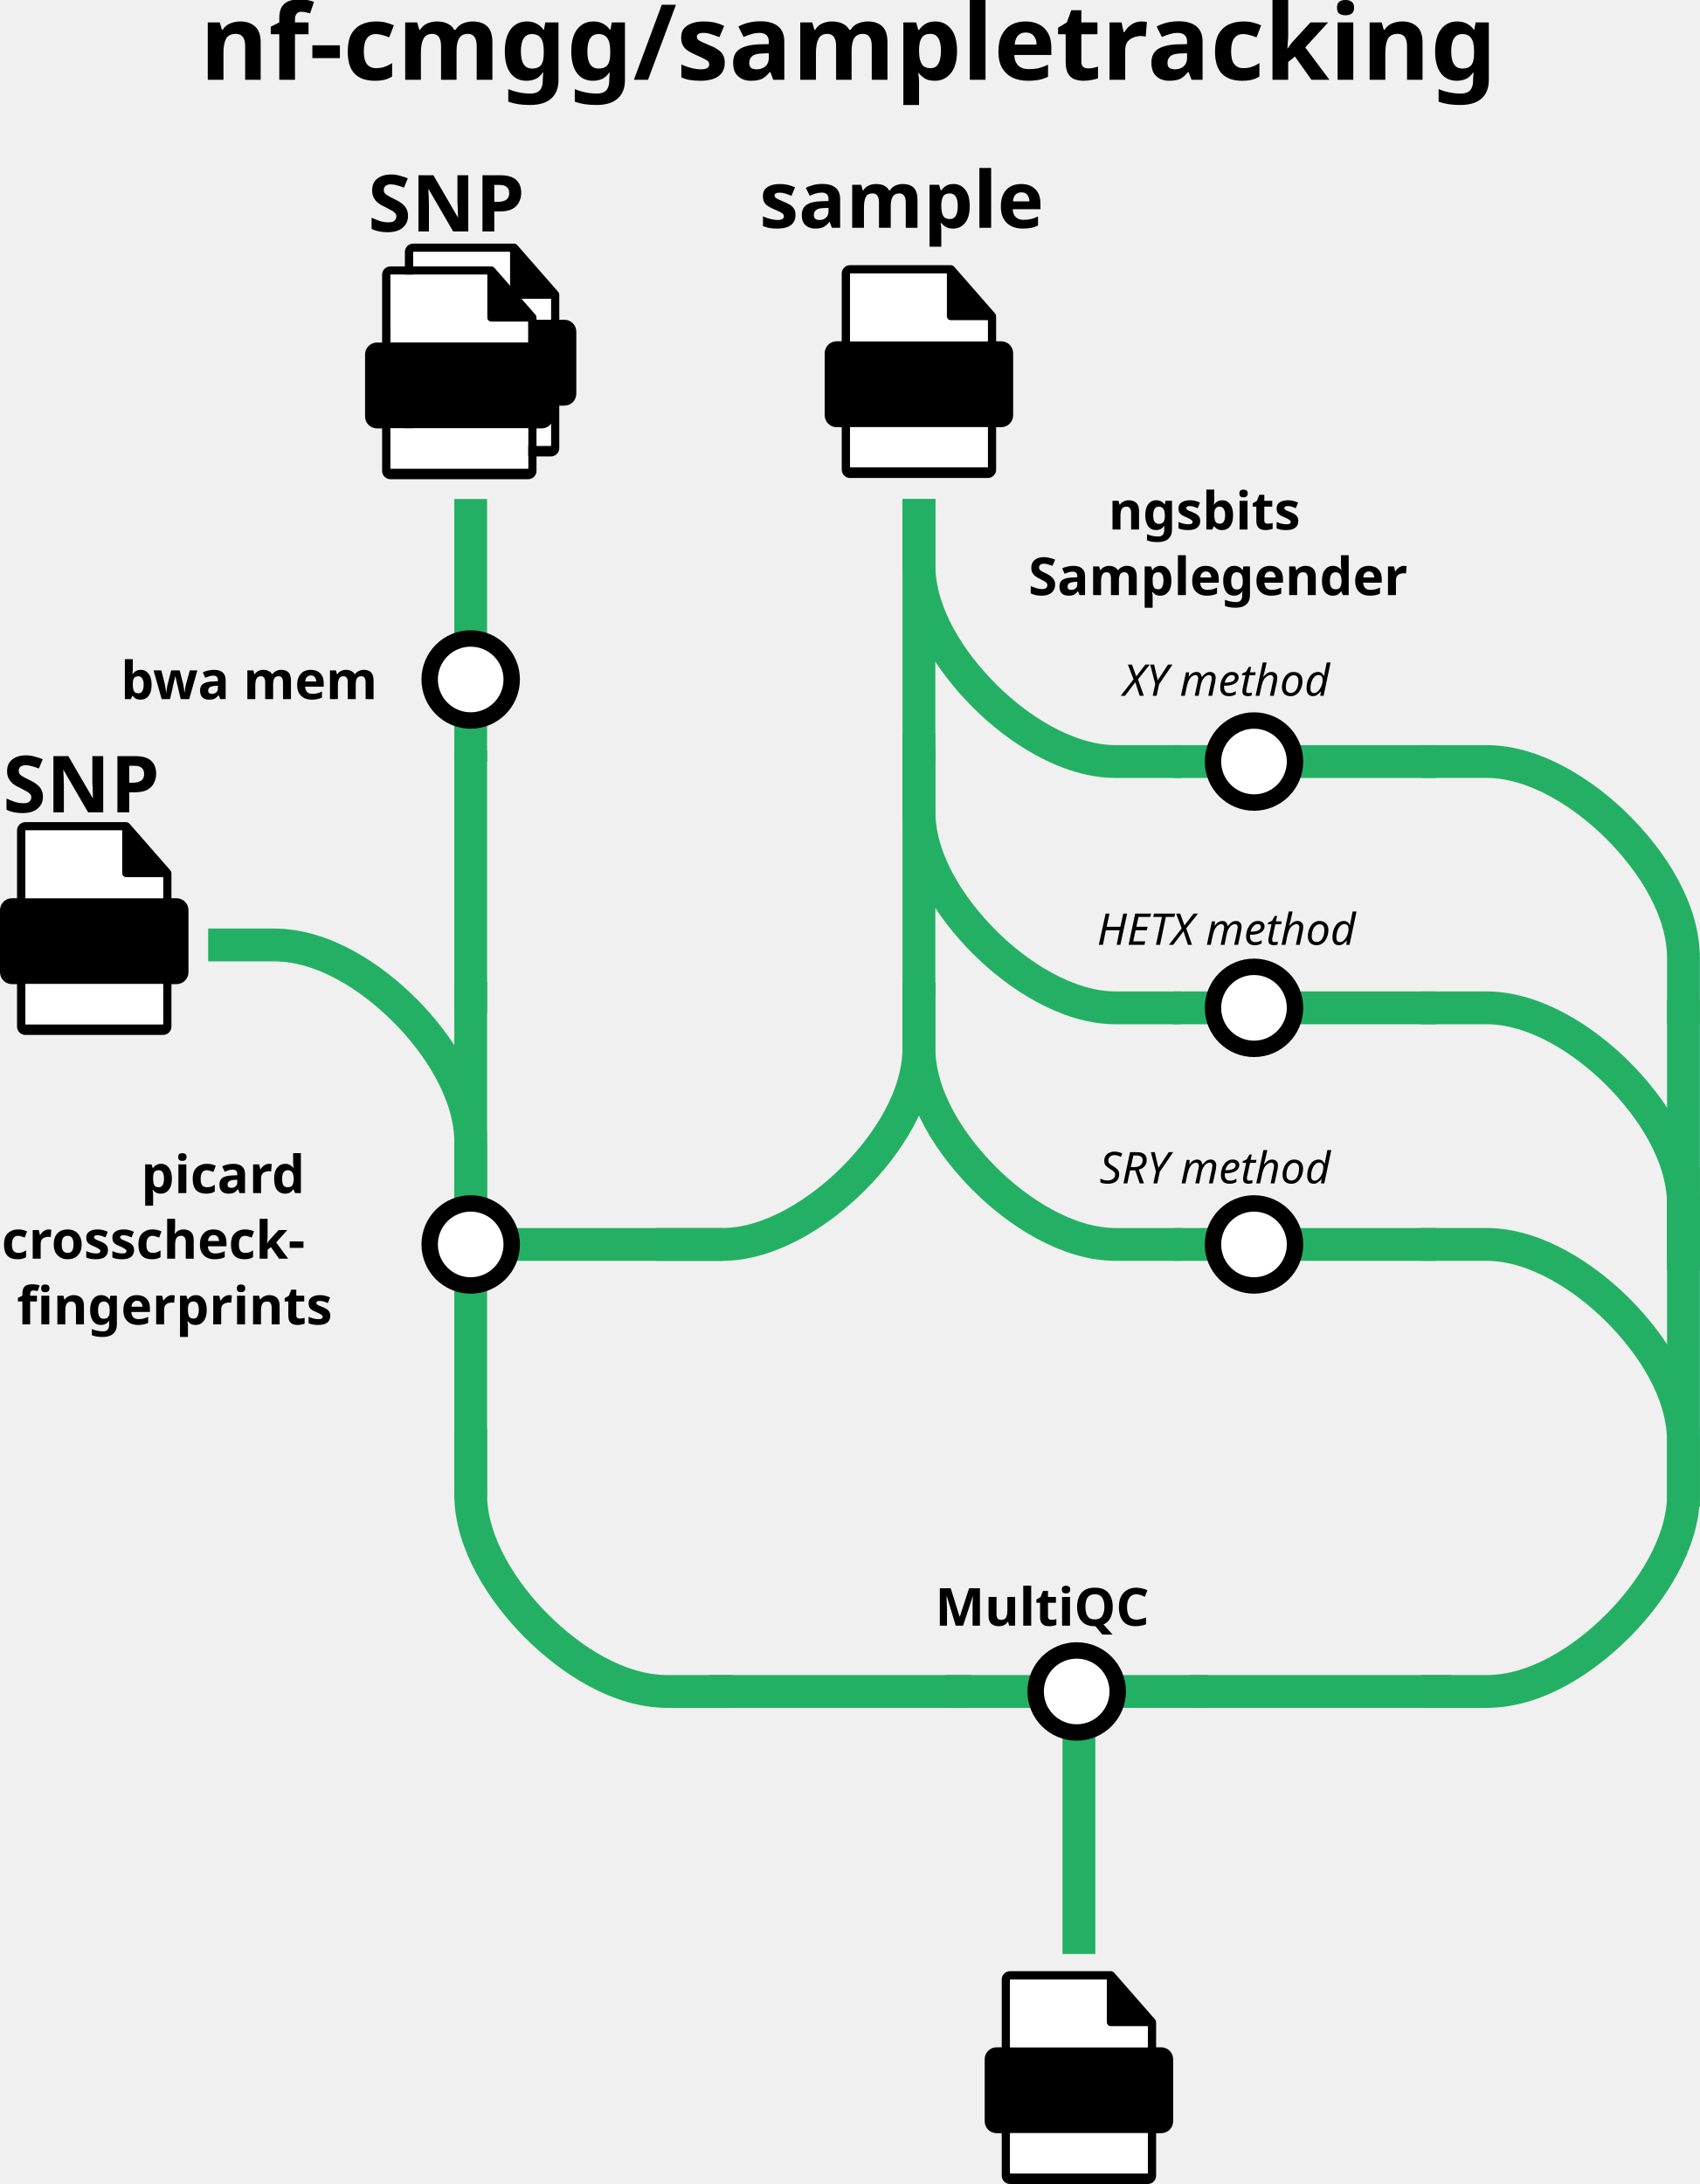
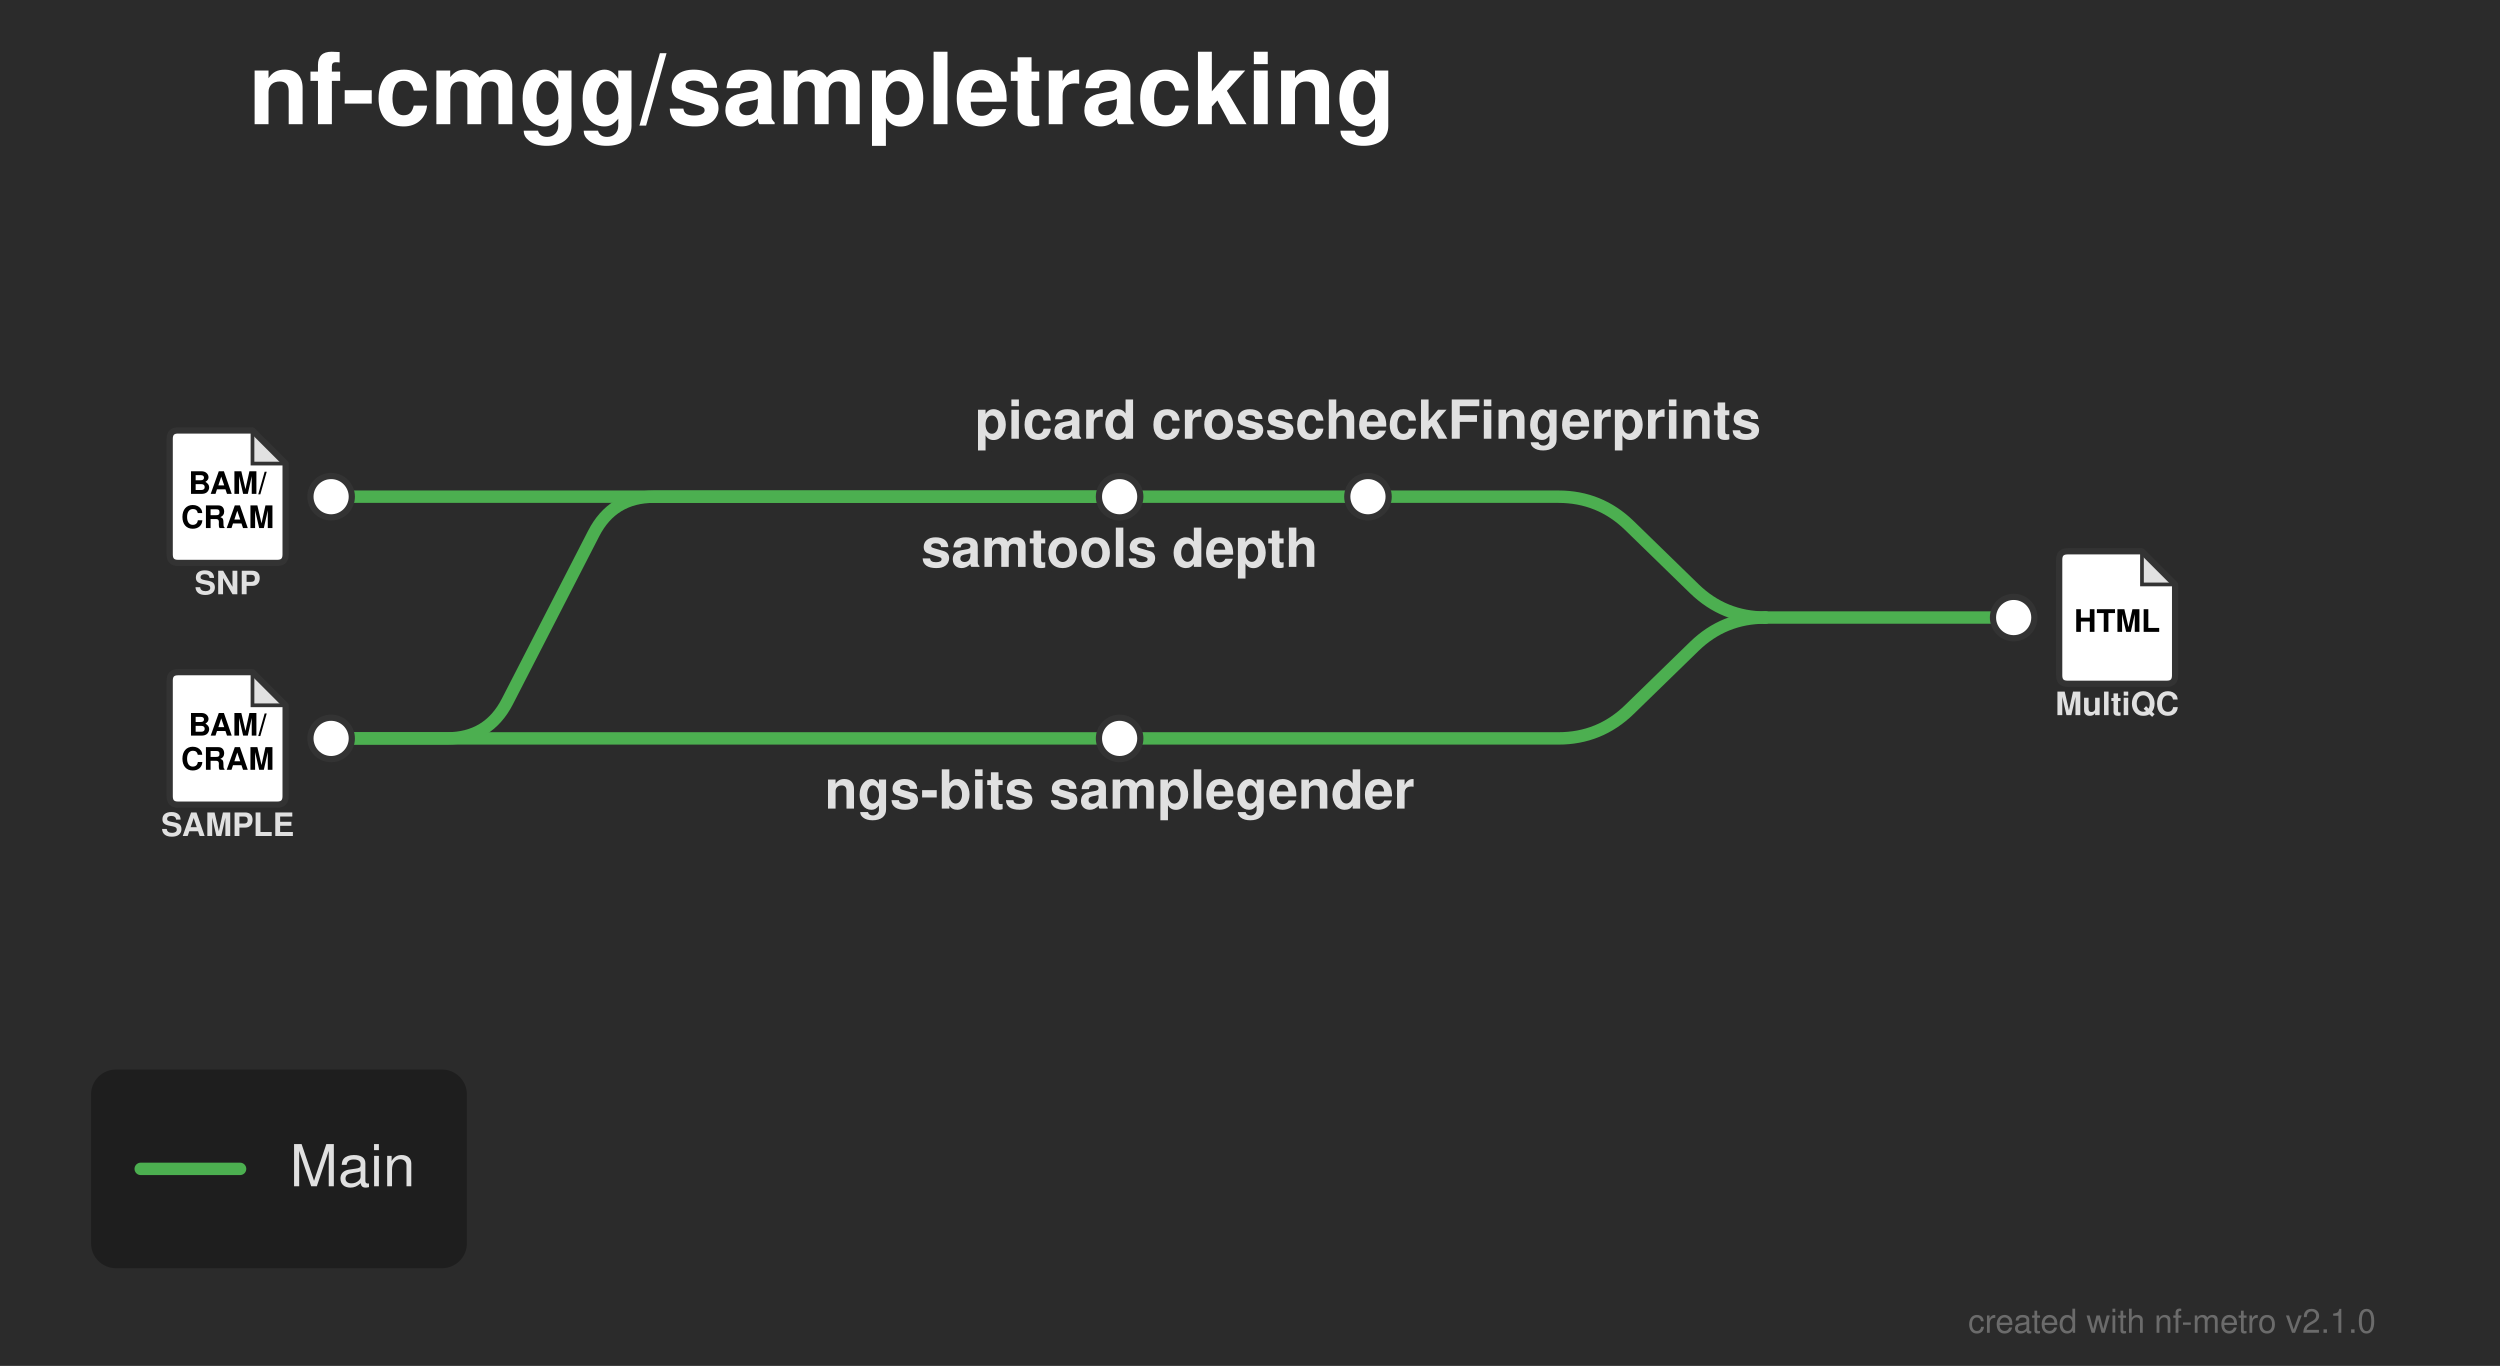
- <svg xmlns="http://www.w3.org/2000/svg" width="137.054mm" height="176.084mm" viewBox="0 0 137.054 176.084" version="1.1" id="svg1" xml:space="preserve">
-   <defs id="defs1">
-     <clipPath id="d">
-       <path d="M 0,266 H 1022 V 0 H 0 Z" id="path9" />
-     </clipPath>
-     <clipPath id="c">
-       <path d="m 280.17,136.33 -21.5,-21.584 h 61 v 21.584 z" id="path12" />
-     </clipPath>
-     <linearGradient id="a" x2="1" gradientTransform="matrix(47.34875,36.9925,-36.9925,47.34875,344.325,162.1875)" gradientUnits="userSpaceOnUse">
-       <stop stop-color="#0c542a" offset="0" id="stop15" />
-       <stop stop-color="#0c542a" offset=".215" id="stop17" />
-       <stop stop-color="#25af64" offset=".58" id="stop19" />
-       <stop stop-color="#25af64" offset=".847" id="stop21" />
-       <stop stop-color="#25af64" offset="1" id="stop23" />
-     </linearGradient>
-     <clipPath id="b">
-       <path d="M 0,266 H 1022 V 0 H 0 Z" id="path26" />
-     </clipPath>
-   </defs>
-   <g id="layer1" transform="translate(-9.768269,-8.628664)">
-     <path style="fill:none;stroke:#24b064;stroke-width:2.646;stroke-linecap:butt;stroke-linejoin:miter;stroke-miterlimit:4;stroke-dasharray:none;stroke-opacity:1" d="m 96.757,145.002 v 21.167" id="path2500-5-22-6-1" />
-     <path style="fill:none;stroke:#24b064;stroke-width:2.646;stroke-linecap:butt;stroke-linejoin:miter;stroke-miterlimit:4;stroke-dasharray:none;stroke-opacity:1" d="M 47.718,129.381 V 108.215" id="path2500-5-22-6-3-3-0" />
-     <path style="fill:none;stroke:#24b064;stroke-width:2.646;stroke-linecap:butt;stroke-linejoin:miter;stroke-miterlimit:4;stroke-dasharray:none;stroke-opacity:1" d="m 68.884,145.002 h -5.292 c -3.944,0 -7.794,-2.503 -10.583,-5.292 -2.646,-2.646 -5.292,-6.639 -5.292,-10.583 l -10e-6,-5.292" id="path1232-36-5-9-8-1" />
-     <path style="fill:none;stroke:#24b064;stroke-width:2.646;stroke-linecap:butt;stroke-linejoin:miter;stroke-miterlimit:4;stroke-dasharray:none;stroke-opacity:1" d="M 68.071,108.961 H 46.904" id="path2500-5-22-6-3-3" />
-     <path style="fill:none;stroke:#24b064;stroke-width:2.646;stroke-linecap:butt;stroke-linejoin:miter;stroke-miterlimit:4;stroke-dasharray:none;stroke-opacity:1" d="m 83.857,87.794 v 5.292 c 0,3.944 -2.503,7.794 -5.292,10.583 -2.646,2.646 -6.639,5.292 -10.583,5.292 l -5.292,10e-6" id="path1232-36-5-9-8-8" />
-     <path style="fill:none;stroke:#24b064;stroke-width:2.646;stroke-linecap:butt;stroke-linejoin:miter;stroke-miterlimit:4;stroke-dasharray:none;stroke-opacity:1" d="m 47.718,48.86 v 21.167" id="path2500-5-22-6" />
-     <text xml:space="preserve" style="font-size:8.467px;line-height:1.25;font-family:Commissioner;-inkscape-font-specification:Commissioner;letter-spacing:0px;stroke-width:0.265" x="25.864" y="15.061" id="text10160-6">
-       <tspan id="tspan10158-8" style="font-style:normal;font-variant:normal;font-weight:bold;font-stretch:normal;font-size:8.467px;font-family:'Maven Pro';-inkscape-font-specification:'Maven Pro Bold';stroke-width:0.265" x="25.864" y="15.061">nf-cmgg/sampletracking</tspan>
-     </text>
-     <circle style="fill:#ffffff;stroke:#000000;stroke-width:2.646;stroke-linecap:round;stroke-miterlimit:4;stroke-dasharray:none;paint-order:stroke markers fill;stop-color:#000000" id="path3447-35" cx="47.718" cy="63.412" r="2.646" />
-     <g id="g6322-2" transform="matrix(0.3278919,0,0,-0.3278919,-131.4049,656.7031)">
-       <g id="g1" transform="matrix(0.5,0,0,0.5,264.3572,939.7213)" style="stroke-width:2">
-         <g transform="translate(11.2,11.19999)" id="g10541" style="stroke-width:2">
-           <path id="path10543" d="m 598.733,1905.089 h -2.513 v 12.126 c 0,0.076 -0.012,0.152 -0.022,0.228 -0.004,0.481 -0.157,0.954 -0.487,1.329 l -20.178,23.05 c -0.006,0.01 -0.012,0.01 -0.016,0.014 -0.12,0.134 -0.261,0.246 -0.409,0.343 -0.044,0.029 -0.088,0.054 -0.134,0.08 -0.128,0.07 -0.265,0.128 -0.405,0.17 -0.038,0.011 -0.072,0.026 -0.11,0.036 -0.152,0.036 -0.311,0.059 -0.471,0.059 h -49.591 c -2.265,0 -4.104,-1.842 -4.104,-4.104 v -33.33 h -2.512 c -3.239,0 -5.866,-2.626 -5.866,-5.866 v -30.505 c 0,-3.238 2.627,-5.865 5.866,-5.865 h 2.513 v -20.881 c 0,-2.262 1.84,-4.104 4.104,-4.104 h 67.719 c 2.262,0 4.104,1.842 4.104,4.104 v 20.881 h 2.513 c 3.238,0 5.866,2.627 5.866,5.865 v 30.504 c -1.9e-4,3.24 -2.627,5.866 -5.866,5.866 z m -74.336,33.33 h 47.539 v -20.998 c 0,-1.134 0.92,-2.052 2.052,-2.052 h 18.128 v -10.281 h -67.719 z m 67.719,-95.336 h -67.719 v 19.77 h 67.719 v -19.77 z" style="stroke-width:2" />
-           <path id="path10553" d="m 524.397,1938.464 h 47.539 v -20.998 c 0,-1.134 0.92,-2.052 2.052,-2.052 h 18.128 v -10.281 h -67.719 z m 67.719,-95.336 h -67.719 v 19.77 h 67.719 v -19.77 z" style="fill:#ffffff;stroke-width:2" />
-         </g>
-         <path d="m 598.733,1905.089 h -2.513 v 12.126 c 0,0.076 -0.012,0.152 -0.022,0.228 -0.004,0.481 -0.157,0.954 -0.487,1.329 l -20.178,23.05 c -0.006,0.01 -0.012,0.01 -0.016,0.014 -0.12,0.134 -0.261,0.246 -0.409,0.343 -0.044,0.029 -0.088,0.054 -0.134,0.08 -0.128,0.07 -0.265,0.128 -0.405,0.17 -0.038,0.011 -0.072,0.026 -0.11,0.036 -0.152,0.036 -0.311,0.059 -0.471,0.059 h -49.591 c -2.265,0 -4.104,-1.842 -4.104,-4.104 v -33.33 h -2.512 c -3.239,0 -5.866,-2.626 -5.866,-5.866 v -30.505 c 0,-3.238 2.627,-5.865 5.866,-5.865 h 2.513 v -20.881 c 0,-2.262 1.84,-4.104 4.104,-4.104 h 67.719 c 2.262,0 4.104,1.842 4.104,4.104 v 20.881 h 2.513 c 3.238,0 5.866,2.627 5.866,5.865 v 30.504 c -1.9e-4,3.24 -2.627,5.866 -5.866,5.866 z m -74.336,33.33 h 47.539 v -20.998 c 0,-1.134 0.92,-2.052 2.052,-2.052 h 18.128 v -10.281 h -67.719 z m 67.719,-95.336 h -67.719 v 19.77 h 67.719 v -19.77 z" id="path5862-6" style="stroke-width:2" />
-         <flowRoot transform="matrix(1,0,0,-1,41.16886,3753.313)" style="font-style:normal;font-variant:normal;font-weight:bold;font-stretch:normal;font-size:30.125px;line-height:0.01%;font-family:'Maven Pro';-inkscape-font-specification:'Maven Pro Bold';letter-spacing:0px;word-spacing:0px;fill:#ffffff;fill-opacity:1;stroke:none;stroke-width:2px;stroke-linecap:butt;stroke-linejoin:miter;stroke-opacity:1" id="flowRoot5864-0" xml:space="preserve">
-           <flowRegion id="flowRegion5866-6" style="stroke-width:2px">
-             <rect transform="scale(1,-1)" style="font-style:normal;font-variant:normal;font-weight:bold;font-stretch:normal;font-family:'Maven Pro';-inkscape-font-specification:'Maven Pro Bold';fill:#ffffff;stroke-width:2px" y="-1904" x="474.4" height="53.6" width="112" id="rect5868-9" />
-           </flowRegion>
-           <flowPara id="flowPara5870-6" style="font-size:30.125px;line-height:1.25;stroke-width:2px">fastq</flowPara>
-         </flowRoot>
-         <path style="fill:#ffffff;stroke-width:2" d="m 524.397,1938.464 h 47.539 v -20.998 c 0,-1.134 0.92,-2.052 2.052,-2.052 h 18.128 v -10.281 h -67.719 z m 67.719,-95.336 h -67.719 v 19.77 h 67.719 v -19.77 z" id="path6276-4-8" />
-       </g>
-     </g>
-     <text xml:space="preserve" style="font-size:6.35px;line-height:1.25;font-family:Commissioner;-inkscape-font-specification:Commissioner;letter-spacing:0px;stroke-width:0.265" x="39.431" y="27.29" id="text10160-1-7">
-       <tspan id="tspan10158-2-0" style="font-style:normal;font-variant:normal;font-weight:bold;font-stretch:normal;font-size:6.35px;font-family:'Maven Pro';-inkscape-font-specification:'Maven Pro Bold';stroke-width:0.265" x="39.431" y="27.29">SNP</tspan>
-     </text>
-     <text xml:space="preserve" style="font-size:4.233px;line-height:1.25;font-family:Commissioner;-inkscape-font-specification:Commissioner;letter-spacing:0px;stroke-width:0.265" x="19.507" y="64.99" id="text10160-1-79">
-       <tspan id="tspan10158-2-2" style="font-style:normal;font-variant:normal;font-weight:bold;font-stretch:normal;font-size:4.233px;font-family:'Maven Pro';-inkscape-font-specification:'Maven Pro Bold';stroke-width:0.265" x="19.507" y="64.99">bwa mem</tspan>
-     </text>
-     <g id="g2" transform="matrix(0.163946,0,0,-0.163946,-74.15796,345.2093)" style="stroke-width:2">
-       <path d="m 598.733,1611.258 h -2.513 v 12.126 c 0,0.076 -0.012,0.152 -0.022,0.228 -0.004,0.481 -0.157,0.954 -0.487,1.329 l -20.178,23.05 c -0.006,0.01 -0.012,0.01 -0.016,0.014 -0.12,0.134 -0.261,0.246 -0.409,0.343 -0.044,0.029 -0.088,0.054 -0.134,0.08 -0.128,0.07 -0.265,0.128 -0.405,0.17 -0.038,0.011 -0.072,0.026 -0.11,0.036 -0.152,0.036 -0.311,0.059 -0.471,0.059 h -49.591 c -2.265,0 -4.104,-1.842 -4.104,-4.104 v -33.33 h -2.512 c -3.239,0 -5.866,-2.626 -5.866,-5.866 v -30.505 c 0,-3.238 2.627,-5.865 5.866,-5.865 h 2.513 v -20.881 c 0,-2.262 1.84,-4.104 4.104,-4.104 h 67.719 c 2.262,0 4.104,1.842 4.104,4.104 v 20.881 h 2.513 c 3.238,0 5.866,2.627 5.866,5.865 v 30.504 c -1.9e-4,3.24 -2.627,5.866 -5.866,5.866 z m -74.336,33.33 h 47.539 v -20.998 c 0,-1.134 0.92,-2.052 2.052,-2.052 h 18.128 v -10.281 h -67.719 z m 67.719,-95.336 h -67.719 v 19.77 h 67.719 v -19.77 z" id="path5774" style="stroke-width:2" />
-       <flowRoot transform="matrix(1,0,0,-1,47.14092,3456.82)" style="font-style:normal;font-variant:normal;font-weight:bold;font-stretch:normal;font-size:30.125px;line-height:0.01%;font-family:'Maven Pro';-inkscape-font-specification:'Maven Pro Bold';letter-spacing:0px;word-spacing:0px;fill:#ffffff;fill-opacity:1;stroke:none;stroke-width:2px;stroke-linecap:butt;stroke-linejoin:miter;stroke-opacity:1" id="flowRoot5776" xml:space="preserve">
-         <flowRegion id="flowRegion5778" style="font-size:30.125px;stroke-width:2px">
-           <rect transform="scale(1,-1)" style="font-style:normal;font-variant:normal;font-weight:bold;font-stretch:normal;font-family:'Maven Pro';-inkscape-font-specification:'Maven Pro Bold';fill:#ffffff;stroke-width:2px;font-size:30.125px" y="-1904" x="474.4" height="53.6" width="112" id="rect5780" />
-         </flowRegion>
-         <flowPara id="flowPara5782" style="font-size:30.125px;line-height:1.25;stroke-width:2px">bam</flowPara>
-       </flowRoot>
-       <path id="path6276-0" d="m 524.397,1644.633 h 47.539 v -20.998 c 0,-1.134 0.92,-2.052 2.052,-2.052 h 18.128 v -10.281 h -67.719 z m 67.719,-95.336 h -67.719 v 19.77 h 67.719 v -19.77 z" style="fill:#ffffff;stroke-width:2" />
-       <g id="g3" transform="translate(-6.8694496e-5,-11.83629)">
-         <path d="m 1004.3,1896.989 h -2.513 v 12.126 c 0,0.076 -0.012,0.152 -0.022,0.228 0,0.481 -0.157,0.954 -0.487,1.329 l -20.178,23.05 c -0.006,0.01 -0.012,0.01 -0.016,0.014 -0.12,0.134 -0.261,0.246 -0.409,0.343 -0.044,0.029 -0.088,0.054 -0.134,0.08 -0.128,0.07 -0.265,0.128 -0.405,0.17 -0.038,0.011 -0.072,0.026 -0.11,0.036 -0.152,0.036 -0.311,0.059 -0.471,0.059 H 929.964 c -2.265,0 -4.104,-1.842 -4.104,-4.104 v -33.33 h -2.512 c -3.239,0 -5.866,-2.626 -5.866,-5.866 v -30.505 c 0,-3.238 2.627,-5.865 5.866,-5.865 h 2.513 v -20.881 c 0,-2.262 1.84,-4.104 4.104,-4.104 h 67.719 c 2.262,0 4.104,1.842 4.104,4.104 v 20.881 h 2.513 c 3.238,0 5.866,2.627 5.866,5.865 v 30.504 c -2e-4,3.24 -2.627,5.866 -5.866,5.866 z m -74.336,33.33 h 47.539 v -20.998 c 0,-1.134 0.92,-2.052 2.052,-2.052 h 18.128 v -10.281 h -67.719 z m 67.719,-95.336 h -67.719 v 19.77 h 67.719 v -19.77 z" id="path5774-3" style="stroke-width:2" />
-         <flowRoot transform="matrix(1,0,0,-1,452.7079,3742.552)" style="font-style:normal;font-variant:normal;font-weight:bold;font-stretch:normal;font-size:30.125px;line-height:0.01%;font-family:'Maven Pro';-inkscape-font-specification:'Maven Pro Bold';letter-spacing:0px;word-spacing:0px;fill:#ffffff;fill-opacity:1;stroke:none;stroke-width:2px;stroke-linecap:butt;stroke-linejoin:miter;stroke-opacity:1" id="flowRoot5776-7" xml:space="preserve">
-           <flowRegion id="flowRegion5778-4" style="font-size:30.125px;stroke-width:2px">
-             <rect transform="scale(1,-1)" style="font-style:normal;font-variant:normal;font-weight:bold;font-stretch:normal;font-family:'Maven Pro';-inkscape-font-specification:'Maven Pro Bold';fill:#ffffff;stroke-width:2px;font-size:30.125px" y="-1904" x="474.4" height="53.6" width="112" id="rect5780-5" />
-           </flowRegion>
-           <flowPara id="flowPara5782-2" style="font-size:30.125px;line-height:1.25;stroke-width:2px">bam</flowPara>
-         </flowRoot>
-         <path id="path6276-0-5" d="m 929.964,1930.364 h 47.539 v -20.998 c 0,-1.134 0.92,-2.052 2.052,-2.052 h 18.128 V 1897.033 H 929.964 Z m 67.719,-95.336 H 929.964 v 19.77 h 67.719 v -19.77 z" style="fill:#ffffff;stroke-width:2" />
-       </g>
-       <text xml:space="preserve" style="font-size:38.732px;line-height:1.25;font-family:Commissioner;-inkscape-font-specification:Commissioner;letter-spacing:0px;stroke-width:1.614" x="885.347" y="-1940.972" id="text10160-1-7-9-7" transform="scale(1,-1)">
-         <tspan id="tspan10158-2-0-2-4" style="font-style:normal;font-variant:normal;font-weight:bold;font-stretch:normal;font-size:38.732px;font-family:'Maven Pro';-inkscape-font-specification:'Maven Pro Bold';stroke-width:1.614" x="885.347" y="-1940.972">sample</tspan>
-       </text>
-     </g>
-     <text xml:space="preserve" style="font-size:6.35px;line-height:1.25;font-family:Commissioner;-inkscape-font-specification:Commissioner;letter-spacing:0px;stroke-width:0.265" x="9.997" y="74.119" id="text10160-1-7-9">
-       <tspan id="tspan10158-2-0-2" style="font-style:normal;font-variant:normal;font-weight:bold;font-stretch:normal;font-size:6.35px;font-family:'Maven Pro';-inkscape-font-specification:'Maven Pro Bold';stroke-width:0.265" x="9.997" y="74.119">SNP</tspan>
-     </text>
-     <path style="fill:none;stroke:#24b064;stroke-width:2.646;stroke-linecap:butt;stroke-linejoin:miter;stroke-miterlimit:4;stroke-dasharray:none;stroke-opacity:1" d="M 47.718,90.346 V 69.179" id="path2500-5-22-6-3" />
-     <path style="fill:none;stroke:#24b064;stroke-width:2.646;stroke-linecap:butt;stroke-linejoin:miter;stroke-miterlimit:4;stroke-dasharray:none;stroke-opacity:1" d="m 26.551,84.815 h 5.292 c 3.944,0 7.794,2.503 10.583,5.292 2.646,2.646 5.292,6.639 5.292,10.583 l 1e-5,5.292" id="path1232-36-5-9-8" />
-     <path style="fill:none;stroke:#24b064;stroke-width:2.646;stroke-linecap:butt;stroke-linejoin:miter;stroke-miterlimit:4;stroke-dasharray:none;stroke-opacity:1" d="M 47.718,108.961 V 87.794" id="path2500-5-22-6-3-6" />
-     <circle style="fill:#ffffff;stroke:#000000;stroke-width:2.646;stroke-linecap:round;stroke-miterlimit:4;stroke-dasharray:none;paint-order:stroke markers fill;stop-color:#000000" id="path3447-35-5" cx="47.718" cy="108.961" r="2.646" />
-     <text xml:space="preserve" style="font-size:4.233px;line-height:1.25;font-family:Commissioner;-inkscape-font-specification:Commissioner;text-align:end;letter-spacing:0px;text-anchor:end;stroke-width:0.265" x="42.068" y="104.82" id="text10160-1-79-4">
-       <tspan id="tspan10158-2-2-7" style="font-style:normal;font-variant:normal;font-weight:bold;font-stretch:normal;font-size:4.233px;font-family:'Maven Pro';-inkscape-font-specification:'Maven Pro Bold';text-align:end;text-anchor:end;stroke-width:0.265" x="42.068" y="104.82">picard</tspan>
-       <tspan style="font-style:normal;font-variant:normal;font-weight:bold;font-stretch:normal;font-size:4.233px;font-family:'Maven Pro';-inkscape-font-specification:'Maven Pro Bold';text-align:end;text-anchor:end;stroke-width:0.265" x="42.068" y="110.112" id="tspan2">crosscheck-</tspan>
-       <tspan style="font-style:normal;font-variant:normal;font-weight:bold;font-stretch:normal;font-size:4.233px;font-family:'Maven Pro';-inkscape-font-specification:'Maven Pro Bold';text-align:end;text-anchor:end;stroke-width:0.265" x="42.068" y="115.404" id="tspan3">fingerprints</tspan>
-     </text>
-     <path style="fill:none;stroke:#24b064;stroke-width:2.646;stroke-linecap:butt;stroke-linejoin:miter;stroke-miterlimit:4;stroke-dasharray:none;stroke-opacity:1" d="M 83.857,88.888 V 67.721" id="path2500-5-22-6-3-0" />
-     <path style="fill:none;stroke:#24b064;stroke-width:2.646;stroke-linecap:butt;stroke-linejoin:miter;stroke-miterlimit:4;stroke-dasharray:none;stroke-opacity:1" d="M 83.857,70.027 V 48.86" id="path2500-5-22-6-3-66" />
-     <path style="fill:none;stroke:#24b064;stroke-width:2.646;stroke-linecap:butt;stroke-linejoin:miter;stroke-miterlimit:4;stroke-dasharray:none;stroke-opacity:1" d="m 83.857,48.86 v 5.292 c 0,3.944 2.503,7.794 5.292,10.583 2.646,2.646 6.639,5.292 10.583,5.292 l 5.292,1e-5" id="path1232-36-5-9-8-8-4" />
-     <path style="fill:none;stroke:#24b064;stroke-width:2.646;stroke-linecap:butt;stroke-linejoin:miter;stroke-miterlimit:4;stroke-dasharray:none;stroke-opacity:1" d="m 83.857,68.719 v 5.292 c 0,3.944 2.503,7.794 5.292,10.583 2.646,2.646 6.639,5.292 10.583,5.292 l 5.292,1e-5" id="path1232-36-5-9-8-8-4-2" />
-     <path style="fill:none;stroke:#24b064;stroke-width:2.646;stroke-linecap:butt;stroke-linejoin:miter;stroke-miterlimit:4;stroke-dasharray:none;stroke-opacity:1" d="m 83.857,87.794 v 5.292 c 0,3.944 2.503,7.794 5.292,10.583 2.646,2.646 6.639,5.292 10.583,5.292 l 5.292,10e-6" id="path1232-36-5-9-8-8-4-1" />
-     <path style="fill:none;stroke:#24b064;stroke-width:2.646;stroke-linecap:butt;stroke-linejoin:miter;stroke-miterlimit:4;stroke-dasharray:none;stroke-opacity:1" d="m 104.377,70.027 h 21.167" id="path2500-5-22-6-3-66-9" />
-     <path style="fill:none;stroke:#24b064;stroke-width:2.646;stroke-linecap:butt;stroke-linejoin:miter;stroke-miterlimit:4;stroke-dasharray:none;stroke-opacity:1" d="m 104.377,89.885 h 21.167" id="path2500-5-22-6-3-66-9-1" />
-     <path style="fill:none;stroke:#24b064;stroke-width:2.646;stroke-linecap:butt;stroke-linejoin:miter;stroke-miterlimit:4;stroke-dasharray:none;stroke-opacity:1" d="m 104.377,108.961 h 21.167" id="path2500-5-22-6-3-66-9-5" />
-     <circle style="fill:#ffffff;stroke:#000000;stroke-width:2.646;stroke-linecap:round;stroke-miterlimit:4;stroke-dasharray:none;paint-order:stroke markers fill;stop-color:#000000" id="path3447-35-7" cx="110.873" cy="70.027" r="2.646" />
-     <circle style="fill:#ffffff;stroke:#000000;stroke-width:2.646;stroke-linecap:round;stroke-miterlimit:4;stroke-dasharray:none;paint-order:stroke markers fill;stop-color:#000000" id="path3447-35-3" cx="110.873" cy="89.885" r="2.646" />
-     <circle style="fill:#ffffff;stroke:#000000;stroke-width:2.646;stroke-linecap:round;stroke-miterlimit:4;stroke-dasharray:none;paint-order:stroke markers fill;stop-color:#000000" id="path3447-35-2" cx="110.873" cy="108.961" r="2.646" />
-     <text xml:space="preserve" style="font-size:4.233px;line-height:1.25;font-family:Commissioner;-inkscape-font-specification:Commissioner;text-align:center;letter-spacing:0px;text-anchor:middle;stroke-width:0.265" x="110.728" y="51.321" id="text10160-1-79-8">
-       <tspan id="tspan10158-2-2-8" style="font-style:normal;font-variant:normal;font-weight:bold;font-stretch:normal;font-size:4.233px;font-family:'Maven Pro';-inkscape-font-specification:'Maven Pro Bold';text-align:center;text-anchor:middle;stroke-width:0.265" x="110.728" y="51.321">ngsbits</tspan>
-       <tspan style="font-style:normal;font-variant:normal;font-weight:bold;font-stretch:normal;font-size:4.233px;font-family:'Maven Pro';-inkscape-font-specification:'Maven Pro Bold';text-align:center;text-anchor:middle;stroke-width:0.265" x="110.728" y="56.613" id="tspan4">Samplegender</tspan>
-     </text>
-     <text xml:space="preserve" style="font-size:3.528px;line-height:1.25;font-family:Commissioner;-inkscape-font-specification:Commissioner;text-align:center;letter-spacing:0px;text-anchor:middle;stroke-width:0.265" x="110.941" y="64.727" id="text10160-1-79-8-3">
-       <tspan style="font-style:italic;font-variant:normal;font-weight:normal;font-stretch:normal;font-size:3.528px;font-family:'Maven Pro';-inkscape-font-specification:'Maven Pro Bold';text-align:center;text-anchor:middle;stroke-width:0.265" x="110.941" y="64.727" id="tspan4-5">XY method</tspan>
-     </text>
-     <text xml:space="preserve" style="font-size:3.528px;line-height:1.25;font-family:Commissioner;-inkscape-font-specification:Commissioner;text-align:center;letter-spacing:0px;text-anchor:middle;stroke-width:0.265" x="110.941" y="84.807" id="text10160-1-79-8-3-9">
-       <tspan style="font-style:italic;font-variant:normal;font-weight:normal;font-stretch:normal;font-size:3.528px;font-family:'Maven Pro';-inkscape-font-specification:'Maven Pro Bold';text-align:center;text-anchor:middle;stroke-width:0.265" x="110.941" y="84.807" id="tspan4-5-8">HETX method</tspan>
-     </text>
-     <g id="g1-0" transform="translate(1.1076918e-6,39.31201)">
-       <text xml:space="preserve" style="font-size:3.528px;line-height:1.25;font-family:Commissioner;-inkscape-font-specification:Commissioner;text-align:center;letter-spacing:0px;text-anchor:middle;stroke-width:0.265" x="110.941" y="64.727" id="text10160-1-79-8-3-3">
-         <tspan style="font-style:italic;font-variant:normal;font-weight:normal;font-stretch:normal;font-size:3.528px;font-family:'Maven Pro';-inkscape-font-specification:'Maven Pro Bold';text-align:center;text-anchor:middle;stroke-width:0.265" x="110.941" y="64.727" id="tspan4-5-0">SRY method</tspan>
-       </text>
-     </g>
-     <path style="fill:none;stroke:#24b064;stroke-width:2.646;stroke-linecap:butt;stroke-linejoin:miter;stroke-miterlimit:4;stroke-dasharray:none;stroke-opacity:1" d="m 145.499,91.193 v -5.292 c 0,-3.944 -2.503,-7.794 -5.292,-10.583 -2.646,-2.646 -6.639,-5.292 -10.583,-5.292 l -5.292,-10e-6" id="path1232-36-5-9-8-8-4-7" />
-     <path style="fill:none;stroke:#24b064;stroke-width:2.646;stroke-linecap:butt;stroke-linejoin:miter;stroke-miterlimit:4;stroke-dasharray:none;stroke-opacity:1" d="m 145.499,111.052 v -5.292 c 0,-3.944 -2.503,-7.794 -5.292,-10.583 -2.646,-2.646 -6.639,-5.292 -10.583,-5.292 l -5.292,-10e-6" id="path1232-36-5-9-8-8-4-7-5" />
-     <path style="fill:none;stroke:#24b064;stroke-width:2.646;stroke-linecap:butt;stroke-linejoin:miter;stroke-miterlimit:4;stroke-dasharray:none;stroke-opacity:1" d="m 145.499,130.127 v -5.292 c 0,-3.944 -2.503,-7.794 -5.292,-10.583 -2.646,-2.646 -6.639,-5.292 -10.583,-5.292 l -5.292,-10e-6" id="path1232-36-5-9-8-8-4-7-7" />
-     <path style="fill:none;stroke:#24b064;stroke-width:2.646;stroke-linecap:butt;stroke-linejoin:miter;stroke-miterlimit:4;stroke-dasharray:none;stroke-opacity:1" d="M 145.499,110.391 V 89.224" id="path2500-5-22-6-3-66-1" />
-     <path style="fill:none;stroke:#24b064;stroke-width:2.646;stroke-linecap:butt;stroke-linejoin:miter;stroke-miterlimit:4;stroke-dasharray:none;stroke-opacity:1" d="M 145.499,123.891 V 102.724" id="path2500-5-22-6-3-66-5" />
-     <path style="fill:none;stroke:#24b064;stroke-width:2.646;stroke-linecap:butt;stroke-linejoin:miter;stroke-miterlimit:4;stroke-dasharray:none;stroke-opacity:1" d="m 124.333,145.002 h 5.292 c 3.944,0 7.794,-2.503 10.583,-5.292 2.646,-2.646 5.292,-6.639 5.292,-10.583 l 1e-5,-5.292" id="path1232-36-5-9-8-8-4-7-7-3" />
-     <path style="fill:none;stroke:#24b064;stroke-width:2.646;stroke-linecap:butt;stroke-linejoin:miter;stroke-miterlimit:4;stroke-dasharray:none;stroke-opacity:1" d="M 88.094,145.002 H 66.927" id="path2500-5-22-6-3-3-9" />
-     <path style="fill:none;stroke:#24b064;stroke-width:2.646;stroke-linecap:butt;stroke-linejoin:miter;stroke-miterlimit:4;stroke-dasharray:none;stroke-opacity:1" d="M 107.16,145.002 H 85.993" id="path2500-5-22-6-3-3-3" />
-     <path style="fill:none;stroke:#24b064;stroke-width:2.646;stroke-linecap:butt;stroke-linejoin:miter;stroke-miterlimit:4;stroke-dasharray:none;stroke-opacity:1" d="M 126.806,145.002 H 105.639" id="path2500-5-22-6-3-3-2" />
-     <circle style="fill:#ffffff;stroke:#000000;stroke-width:2.646;stroke-linecap:round;stroke-miterlimit:4;stroke-dasharray:none;paint-order:stroke markers fill;stop-color:#000000" id="path3447-35-2-9" cx="96.577" cy="145.002" r="2.646" />
-     <text xml:space="preserve" style="font-size:4.233px;line-height:1.25;font-family:Commissioner;-inkscape-font-specification:Commissioner;text-align:center;letter-spacing:0px;text-anchor:middle;stroke-width:0.265" x="96.55" y="139.697" id="text10160-1-79-8-2">
-       <tspan style="font-style:normal;font-variant:normal;font-weight:bold;font-stretch:normal;font-size:4.233px;font-family:'Maven Pro';-inkscape-font-specification:'Maven Pro Bold';text-align:center;text-anchor:middle;stroke-width:0.265" x="96.55" y="139.697" id="tspan4-7">MultiQC</tspan>
-     </text>
-     <g transform="matrix(0.163946,0,0,-0.163946,-21.74915,493.0668)" id="g6322" style="stroke-width:2">
-       <path id="path5862" d="m 763.313,1948.051 h -2.513 v 12.126 c 0,0.076 -0.012,0.152 -0.022,0.228 -0.004,0.481 -0.157,0.954 -0.487,1.329 l -20.178,23.05 c -0.006,0.01 -0.012,0.01 -0.016,0.014 -0.12,0.134 -0.261,0.246 -0.409,0.343 -0.044,0.029 -0.088,0.054 -0.134,0.08 -0.128,0.07 -0.265,0.128 -0.405,0.17 -0.038,0.011 -0.072,0.026 -0.11,0.036 -0.152,0.036 -0.311,0.059 -0.471,0.059 h -49.591 c -2.265,0 -4.104,-1.842 -4.104,-4.104 v -33.33 h -2.512 c -3.239,0 -5.866,-2.626 -5.866,-5.866 v -30.505 c 0,-3.238 2.627,-5.865 5.866,-5.865 h 2.513 v -20.881 c 0,-2.262 1.84,-4.104 4.104,-4.104 h 67.719 c 2.262,0 4.104,1.842 4.104,4.104 v 20.881 h 2.513 c 3.238,0 5.866,2.627 5.866,5.865 v 30.504 c -1.9e-4,3.24 -2.627,5.866 -5.866,5.866 z m -74.336,33.33 h 47.539 v -20.998 c 0,-1.134 0.92,-2.052 2.052,-2.052 H 756.696 v -10.281 h -67.719 z m 67.719,-95.336 h -67.719 v 19.77 H 756.696 v -19.77 z" style="stroke-width:2" />
-       <flowRoot xml:space="preserve" id="flowRoot5864" style="font-style:normal;font-variant:normal;font-weight:bold;font-stretch:normal;font-size:25.822px;line-height:0.01%;font-family:'Maven Pro';-inkscape-font-specification:'Maven Pro Bold';letter-spacing:0px;word-spacing:0px;fill:#ffffff;fill-opacity:1;stroke:none;stroke-width:2px;stroke-linecap:butt;stroke-linejoin:miter;stroke-opacity:1" transform="matrix(1,0,0,-1,202.0941,3791.3)">
-         <flowRegion id="flowRegion5866" style="stroke-width:2px">
-           <rect id="rect5868" width="112" height="53.6" x="474.4" y="-1904" style="font-style:normal;font-variant:normal;font-weight:bold;font-stretch:normal;font-family:'Maven Pro';-inkscape-font-specification:'Maven Pro Bold';fill:#ffffff;stroke-width:2px" transform="scale(1,-1)" />
-         </flowRegion>
-         <flowPara id="flowPara5870" style="font-size:25.822px;line-height:1.25;stroke-width:2px">report</flowPara>
-       </flowRoot>
-       <path id="path6276-4" d="m 688.977,1981.426 h 47.539 v -20.998 c 0,-1.134 0.92,-2.052 2.052,-2.052 h 18.128 v -10.281 h -67.719 z m 67.719,-95.336 h -67.719 v 19.77 h 67.719 v -19.77 z" style="fill:#ffffff;stroke-width:2" />
+ <svg xmlns="http://www.w3.org/2000/svg" width="604" height="330" viewBox="0 0 604 330" style="color-scheme: light dark">
+   <defs>
+ </defs>
+   <style>.nf-metro-bg { fill: var(--nfm-map-bg, light-dark(#f5f5f5, #2b2b2b)); }
+ .nf-metro-title { fill: var(--nfm-map-title-color, light-dark(#111111, #ffffff)); }
+ .nf-metro-station-label { fill: var(--nfm-map-label-color, light-dark(#333333, #e0e0e0)); }
+ .nf-metro-section-box { fill: var(--nfm-map-section-fill, light-dark(#ededed, #373737)); stroke: var(--nfm-map-section-stroke, light-dark(#e6e6e6, #595959)); }
+ .nf-metro-section-label { fill: var(--nfm-map-section-label-color, light-dark(#666666, #c8c8c8)); }
+ .nf-metro-group-label { fill: var(--nfm-map-section-label-color, light-dark(#666666, #c8c8c8)); }
+ .nf-metro-group-underline { stroke: var(--nfm-map-section-label-color, light-dark(#666666, #c8c8c8)); }
+ .nf-metro-legend-bg { fill: var(--nfm-map-legend-bg, light-dark(rgba(255, 255, 255, 0.8), rgba(0, 0, 0, 0.3))); }
+ .nf-metro-legend-text { fill: var(--nfm-map-legend-text-color, light-dark(#333333, #e0e0e0)); }
+ .nf-metro-marker-stroke { stroke: var(--nfm-map-marker-stroke, light-dark(#333333, #f0f0f0)); }
+ .nf-metro-label-halo { fill: var(--nfm-map-bg, light-dark(#f5f5f5, #2b2b2b)); stroke: var(--nfm-map-bg, light-dark(#f5f5f5, #2b2b2b)); }</style>
+   <rect x="0" y="0" width="604" height="330" fill="#2b2b2b" class="nf-metro-bg" />
+   <text x="60.0" y="30.0" font-size="24.0" fill="#ffffff" font-family="'Helvetica Neue', Helvetica, Arial, sans-serif" font-weight="bold" class="nf-metro-title">nf-cmgg/sampletracking</text>
+   <path d="M80.0,178.4 L270.5,178.4" stroke="#4CAF50" stroke-width="3.0" stroke-linecap="round" class="metro-line-main" data-line-id="main" />
+   <path d="M80.0,178.4 L108.0,178.4 Q118.0,178.4,122.569,169.505 L143.431,128.895 Q148.0,120.0,158.0,120.0 L270.5,120.0" stroke="#4CAF50" stroke-width="3.0" fill="none" stroke-linecap="round" stroke-linejoin="round" class="metro-line-main" data-line-id="main" />
+   <path d="M80.0,120.0 L270.5,120.0" stroke="#4CAF50" stroke-width="3.0" stroke-linecap="round" class="metro-line-main" data-line-id="main" />
+   <path d="M270.5,120.0 L330.5,120.0" stroke="#4CAF50" stroke-width="3.0" stroke-linecap="round" class="metro-line-main" data-line-id="main" />
+   <path d="M270.5,178.4 L376.5,178.4 Q386.5,178.4,393.666,171.425 L409.334,156.175 Q416.5,149.2,426.5,149.2 L426.5,149.2" stroke="#4CAF50" stroke-width="3.0" fill="none" stroke-linecap="round" stroke-linejoin="round" class="metro-line-main" data-line-id="main" />
+   <path d="M330.5,120.0 L376.5,120.0 Q386.5,120.0,393.666,126.975 L409.334,142.225 Q416.5,149.2,426.5,149.2 L426.5,149.2" stroke="#4CAF50" stroke-width="3.0" fill="none" stroke-linecap="round" stroke-linejoin="round" class="metro-line-main" data-line-id="main" />
+   <path d="M426.5,149.2 L486.5,149.2" stroke="#4CAF50" stroke-width="3.0" stroke-linecap="round" class="metro-line-main" data-line-id="main" />
+   <g class="nf-metro-station-group" data-node-id="SNP" data-node-cx="80.0" data-node-cy="120.0" data-node-r="5.0" data-node-groups="main" data-node-w="10.0" data-node-h="10.0" data-node-rx="5.0">
+     <rect x="75.0" y="115.0" width="10.0" height="10.0" rx="5.0" ry="5.0" fill="#ffffff" stroke="#333333" stroke-width="1.5" class="nf-metro-station" data-station-id="SNP" data-station-lines="main" data-station-label="snp" data-section-id="__implicit__" data-section-name="" />
+     <g data-station-id="SNP">
+       <path d="M43.0,104.0 L61.0,104.0 L69.0,112.0 L69.0,134.0 Q69.0,136.0,67.0,136.0 L43.0,136.0 Q41.0,136.0,41.0,134.0 L41.0,106.0 Q41.0,104.0,43.0,104.0 Z" fill="#ffffff" stroke="#333333" stroke-width="1.5" stroke-linejoin="round" />
+       <path d="M61.0,104.0 L61.0,112.0 L69.0,112.0 Z" fill="#333333" opacity="0.15" stroke="none" />
+       <path d="M61.0,104.0 L61.0,112.0 L69.0,112.0" fill="none" stroke="#333333" stroke-width="0.9" />
+       <text x="55.0" y="117.075" font-size="7.5" fill="#000000" font-family="'Helvetica Neue', Helvetica, Arial, sans-serif" font-weight="bold" text-anchor="middle" dy="0.3em">BAM/</text>
+       <text x="55.0" y="125.325" font-size="7.5" fill="#000000" font-family="'Helvetica Neue', Helvetica, Arial, sans-serif" font-weight="bold" text-anchor="middle" dy="0.3em">CRAM</text>
+       <text x="55.0" y="140.0" font-size="7.8" fill="#e0e0e0" font-family="'Helvetica Neue', Helvetica, Arial, sans-serif" font-weight="bold" text-anchor="middle" dominant-baseline="hanging" class="nf-metro-station-label">SNP</text>
    </g>
  </g>
+   <g class="nf-metro-station-group" data-node-id="SAMPLE" data-node-cx="80.0" data-node-cy="178.4" data-node-r="5.0" data-node-groups="main" data-node-w="10.0" data-node-h="10.0" data-node-rx="5.0">
+     <rect x="75.0" y="173.4" width="10.0" height="10.0" rx="5.0" ry="5.0" fill="#ffffff" stroke="#333333" stroke-width="1.5" class="nf-metro-station" data-station-id="SAMPLE" data-station-lines="main" data-station-label="sample" data-section-id="__implicit__" data-section-name="" />
+     <g data-station-id="SAMPLE">
+       <path d="M43.0,162.4 L61.0,162.4 L69.0,170.4 L69.0,192.4 Q69.0,194.4,67.0,194.4 L43.0,194.4 Q41.0,194.4,41.0,192.4 L41.0,164.4 Q41.0,162.4,43.0,162.4 Z" fill="#ffffff" stroke="#333333" stroke-width="1.5" stroke-linejoin="round" />
+       <path d="M61.0,162.4 L61.0,170.4 L69.0,170.4 Z" fill="#333333" opacity="0.15" stroke="none" />
+       <path d="M61.0,162.4 L61.0,170.4 L69.0,170.4" fill="none" stroke="#333333" stroke-width="0.9" />
+       <text x="55.0" y="175.475" font-size="7.5" fill="#000000" font-family="'Helvetica Neue', Helvetica, Arial, sans-serif" font-weight="bold" text-anchor="middle" dy="0.3em">BAM/</text>
+       <text x="55.0" y="183.725" font-size="7.5" fill="#000000" font-family="'Helvetica Neue', Helvetica, Arial, sans-serif" font-weight="bold" text-anchor="middle" dy="0.3em">CRAM</text>
+       <text x="55.0" y="198.4" font-size="7.8" fill="#e0e0e0" font-family="'Helvetica Neue', Helvetica, Arial, sans-serif" font-weight="bold" text-anchor="middle" dominant-baseline="hanging" class="nf-metro-station-label">SAMPLE</text>
+     </g>
+   </g>
+   <g class="nf-metro-station-group" data-node-id="SAMTOOLS_DEPTH" data-node-cx="270.5" data-node-cy="120.0" data-node-r="5.0" data-node-groups="main" data-node-w="10.0" data-node-h="10.0" data-node-rx="5.0">
+     <rect x="265.5" y="115.0" width="10.0" height="10.0" rx="5.0" ry="5.0" fill="#ffffff" stroke="#333333" stroke-width="1.5" class="nf-metro-station" data-station-id="SAMTOOLS_DEPTH" data-station-lines="main" data-station-label="samtools depth" data-section-id="__implicit__" data-section-name="" />
+   </g>
+   <g class="nf-metro-station-group" data-node-id="NBSBIT_SAMPLEGENDER" data-node-cx="270.5" data-node-cy="178.4" data-node-r="5.0" data-node-groups="main" data-node-w="10.0" data-node-h="10.0" data-node-rx="5.0">
+     <rect x="265.5" y="173.4" width="10.0" height="10.0" rx="5.0" ry="5.0" fill="#ffffff" stroke="#333333" stroke-width="1.5" class="nf-metro-station" data-station-id="NBSBIT_SAMPLEGENDER" data-station-lines="main" data-station-label="ngs-bits samplegender" data-section-id="__implicit__" data-section-name="" />
+   </g>
+   <g class="nf-metro-station-group" data-node-id="PICARD_CROSSCHECKFINGERPRINTS" data-node-cx="330.5" data-node-cy="120.0" data-node-r="5.0" data-node-groups="main" data-node-w="10.0" data-node-h="10.0" data-node-rx="5.0">
+     <rect x="325.5" y="115.0" width="10.0" height="10.0" rx="5.0" ry="5.0" fill="#ffffff" stroke="#333333" stroke-width="1.5" class="nf-metro-station" data-station-id="PICARD_CROSSCHECKFINGERPRINTS" data-station-lines="main" data-station-label="picard crosscheckFingerprints" data-section-id="__implicit__" data-section-name="" />
+   </g>
+   <g class="nf-metro-station-group" data-node-id="MULTIQC" data-node-cx="486.5" data-node-cy="149.2" data-node-r="5.0" data-node-groups="main" data-node-w="10.0" data-node-h="10.0" data-node-rx="5.0">
+     <rect x="481.5" y="144.2" width="10.0" height="10.0" rx="5.0" ry="5.0" fill="#ffffff" stroke="#333333" stroke-width="1.5" class="nf-metro-station" data-station-id="MULTIQC" data-station-lines="main" data-station-label="multiqc" data-section-id="__implicit__" data-section-name="" />
+     <g data-station-id="MULTIQC">
+       <path d="M499.5,133.2 L517.5,133.2 L525.5,141.2 L525.5,163.2 Q525.5,165.2,523.5,165.2 L499.5,165.2 Q497.5,165.2,497.5,163.2 L497.5,135.2 Q497.5,133.2,499.5,133.2 Z" fill="#ffffff" stroke="#333333" stroke-width="1.5" stroke-linejoin="round" />
+       <path d="M517.5,133.2 L517.5,141.2 L525.5,141.2 Z" fill="#333333" opacity="0.15" stroke="none" />
+       <path d="M517.5,133.2 L517.5,141.2 L525.5,141.2" fill="none" stroke="#333333" stroke-width="0.9" />
+       <text x="511.5" y="150.4" font-size="7.5" fill="#000000" font-family="'Helvetica Neue', Helvetica, Arial, sans-serif" font-weight="bold" text-anchor="middle" dy="0.3em">HTML</text>
+       <text x="511.5" y="169.2" font-size="7.8" fill="#e0e0e0" font-family="'Helvetica Neue', Helvetica, Arial, sans-serif" font-weight="bold" text-anchor="middle" dominant-baseline="hanging" class="nf-metro-station-label">MultiQC</text>
+     </g>
+   </g>
+   <text x="270.5" y="131.0" font-size="13.0" fill="#2b2b2b" stroke="#2b2b2b" stroke-width="3.0" stroke-linejoin="round" font-family="'Helvetica Neue', Helvetica, Arial, sans-serif" font-weight="bold" aria-hidden="true" class="nf-metro-label-halo" text-anchor="middle" dominant-baseline="hanging">samtools depth</text>
+   <text x="270.5" y="131.0" font-size="13.0" fill="#e0e0e0" font-family="'Helvetica Neue', Helvetica, Arial, sans-serif" font-weight="bold" text-anchor="middle" dominant-baseline="hanging" data-station-id="SAMTOOLS_DEPTH" class="nf-metro-station-label">samtools depth</text>
+   <text x="270.5" y="189.4" font-size="13.0" fill="#2b2b2b" stroke="#2b2b2b" stroke-width="3.0" stroke-linejoin="round" font-family="'Helvetica Neue', Helvetica, Arial, sans-serif" font-weight="bold" aria-hidden="true" class="nf-metro-label-halo" text-anchor="middle" dominant-baseline="hanging">ngs-bits samplegender</text>
+   <text x="270.5" y="189.4" font-size="13.0" fill="#e0e0e0" font-family="'Helvetica Neue', Helvetica, Arial, sans-serif" font-weight="bold" text-anchor="middle" dominant-baseline="hanging" data-station-id="NBSBIT_SAMPLEGENDER" class="nf-metro-station-label">ngs-bits samplegender</text>
+   <text x="330.5" y="106.0" font-size="13.0" fill="#2b2b2b" stroke="#2b2b2b" stroke-width="3.0" stroke-linejoin="round" font-family="'Helvetica Neue', Helvetica, Arial, sans-serif" font-weight="bold" aria-hidden="true" class="nf-metro-label-halo" text-anchor="middle" dominant-baseline="auto">picard crosscheckFingerprints</text>
+   <text x="330.5" y="106.0" font-size="13.0" fill="#e0e0e0" font-family="'Helvetica Neue', Helvetica, Arial, sans-serif" font-weight="bold" text-anchor="middle" dominant-baseline="auto" data-station-id="PICARD_CROSSCHECKFINGERPRINTS" class="nf-metro-station-label">picard crosscheckFingerprints</text>
+   <rect x="22.0" y="258.4" width="90.8" height="48.0" rx="6" ry="6" fill="rgba(0, 0, 0, 0.3)" class="nf-metro-legend-bg" />
+   <path d="M34.0,282.4 L58.0,282.4" stroke="#4CAF50" stroke-width="3.0" stroke-linecap="round" />
+   <text x="70.0" y="282.4" font-size="14.0" fill="#e0e0e0" font-family="'Helvetica Neue', Helvetica, Arial, sans-serif" dy="0.3em" class="nf-metro-legend-text">Main</text>
+   <text x="574.0" y="322.0" font-size="8" fill="rgba(150, 150, 150, 0.6)" font-family="'Helvetica Neue', Helvetica, Arial, sans-serif" text-anchor="end">created with nf-metro v2.1.0</text>
</svg>
